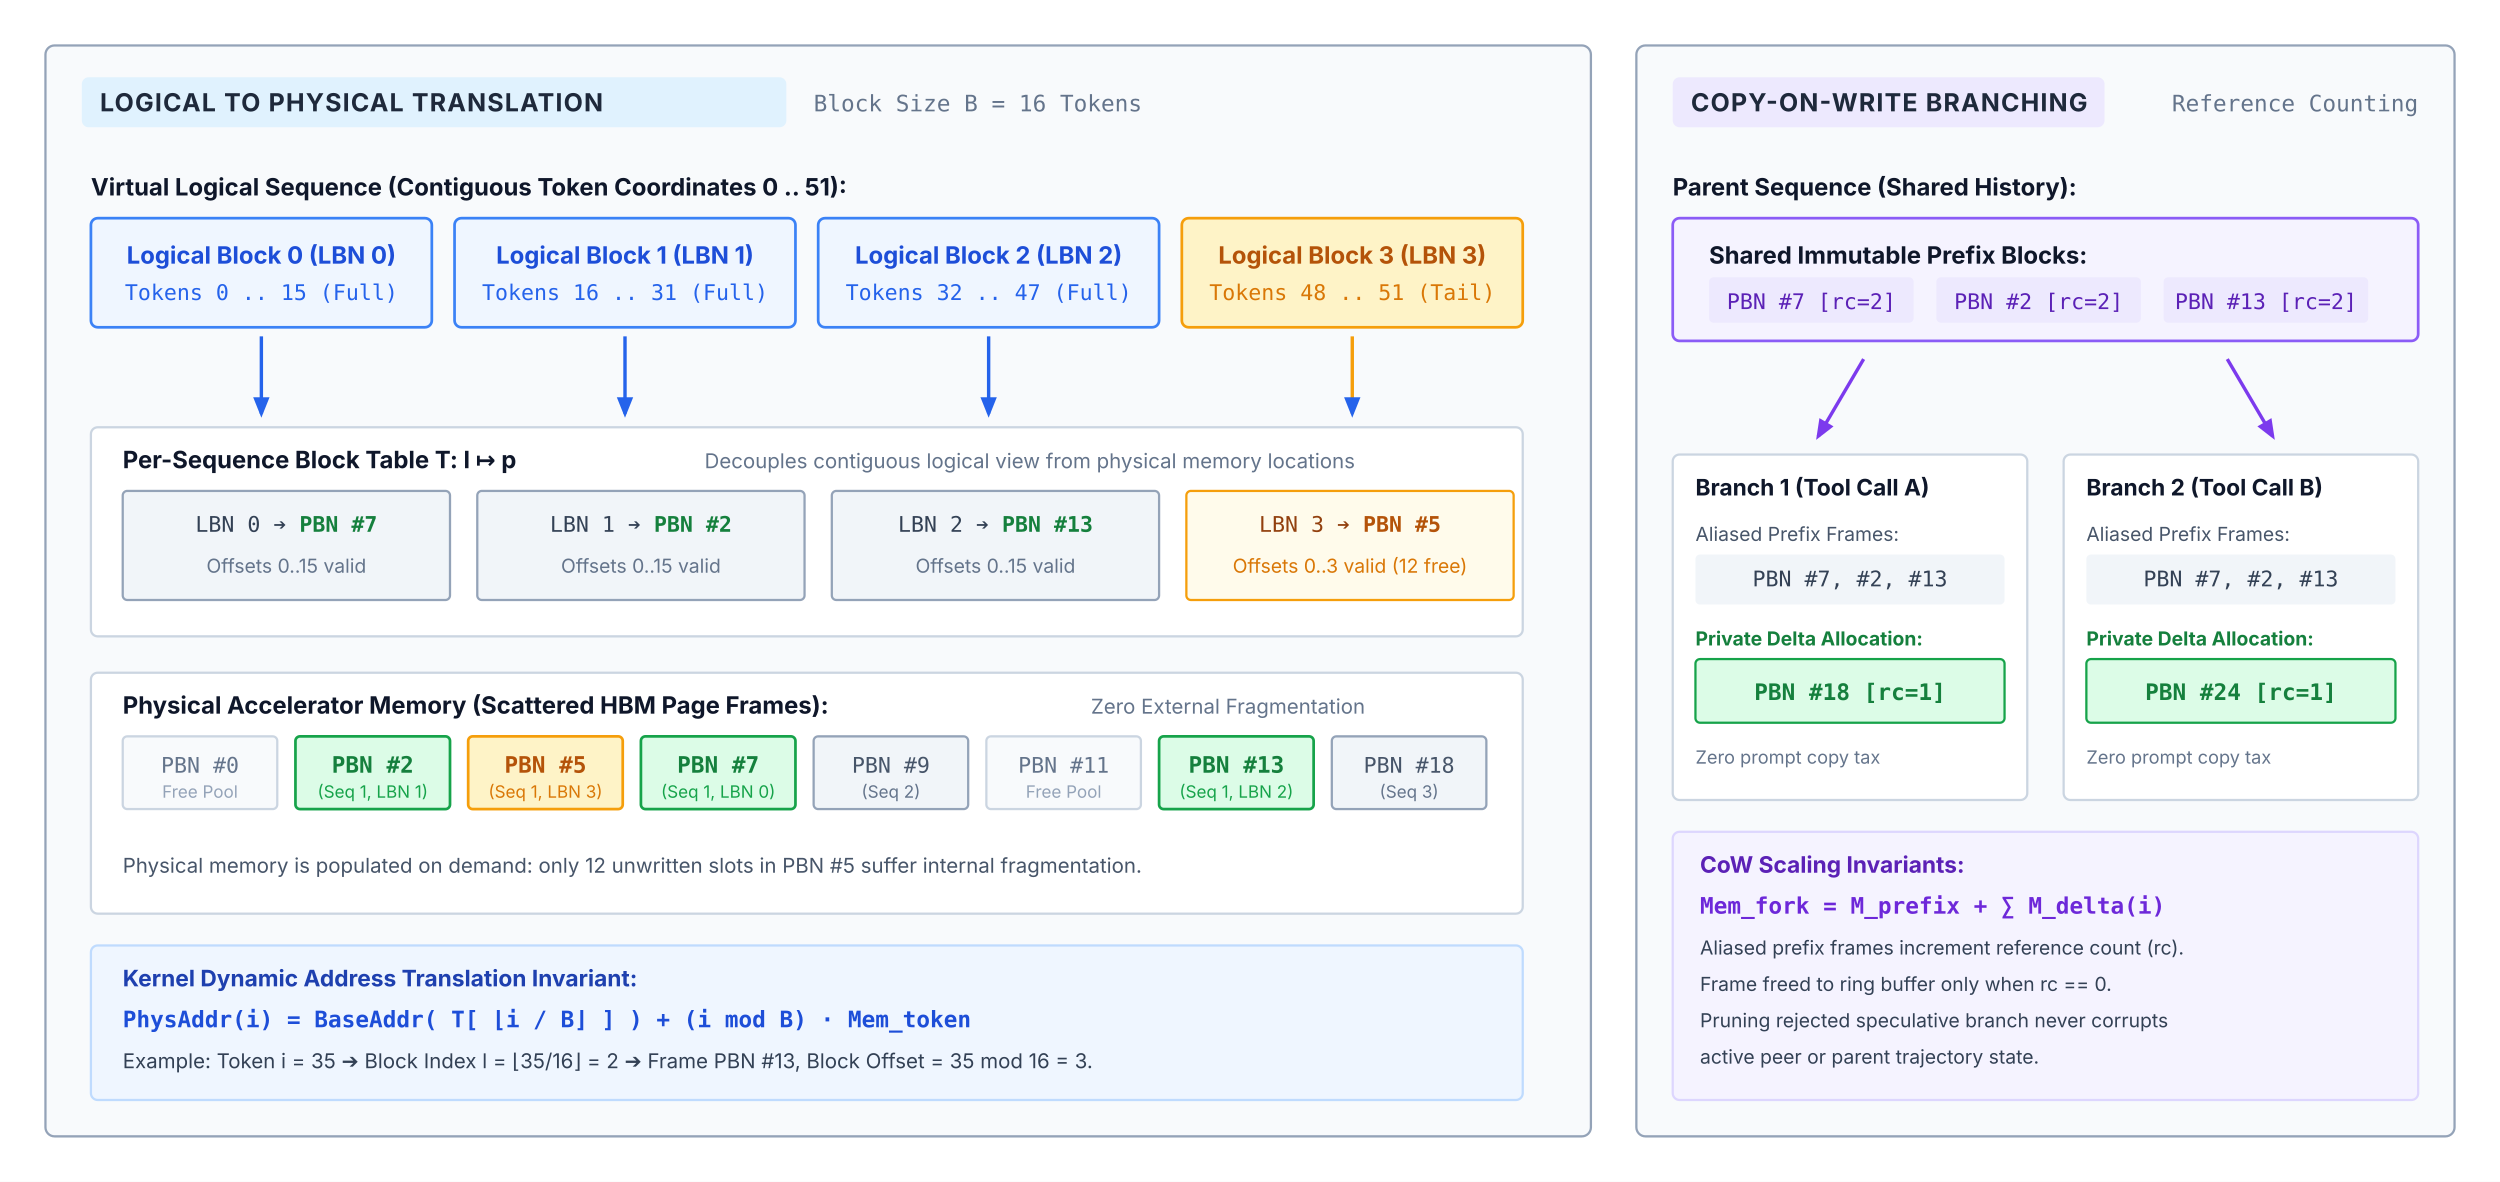
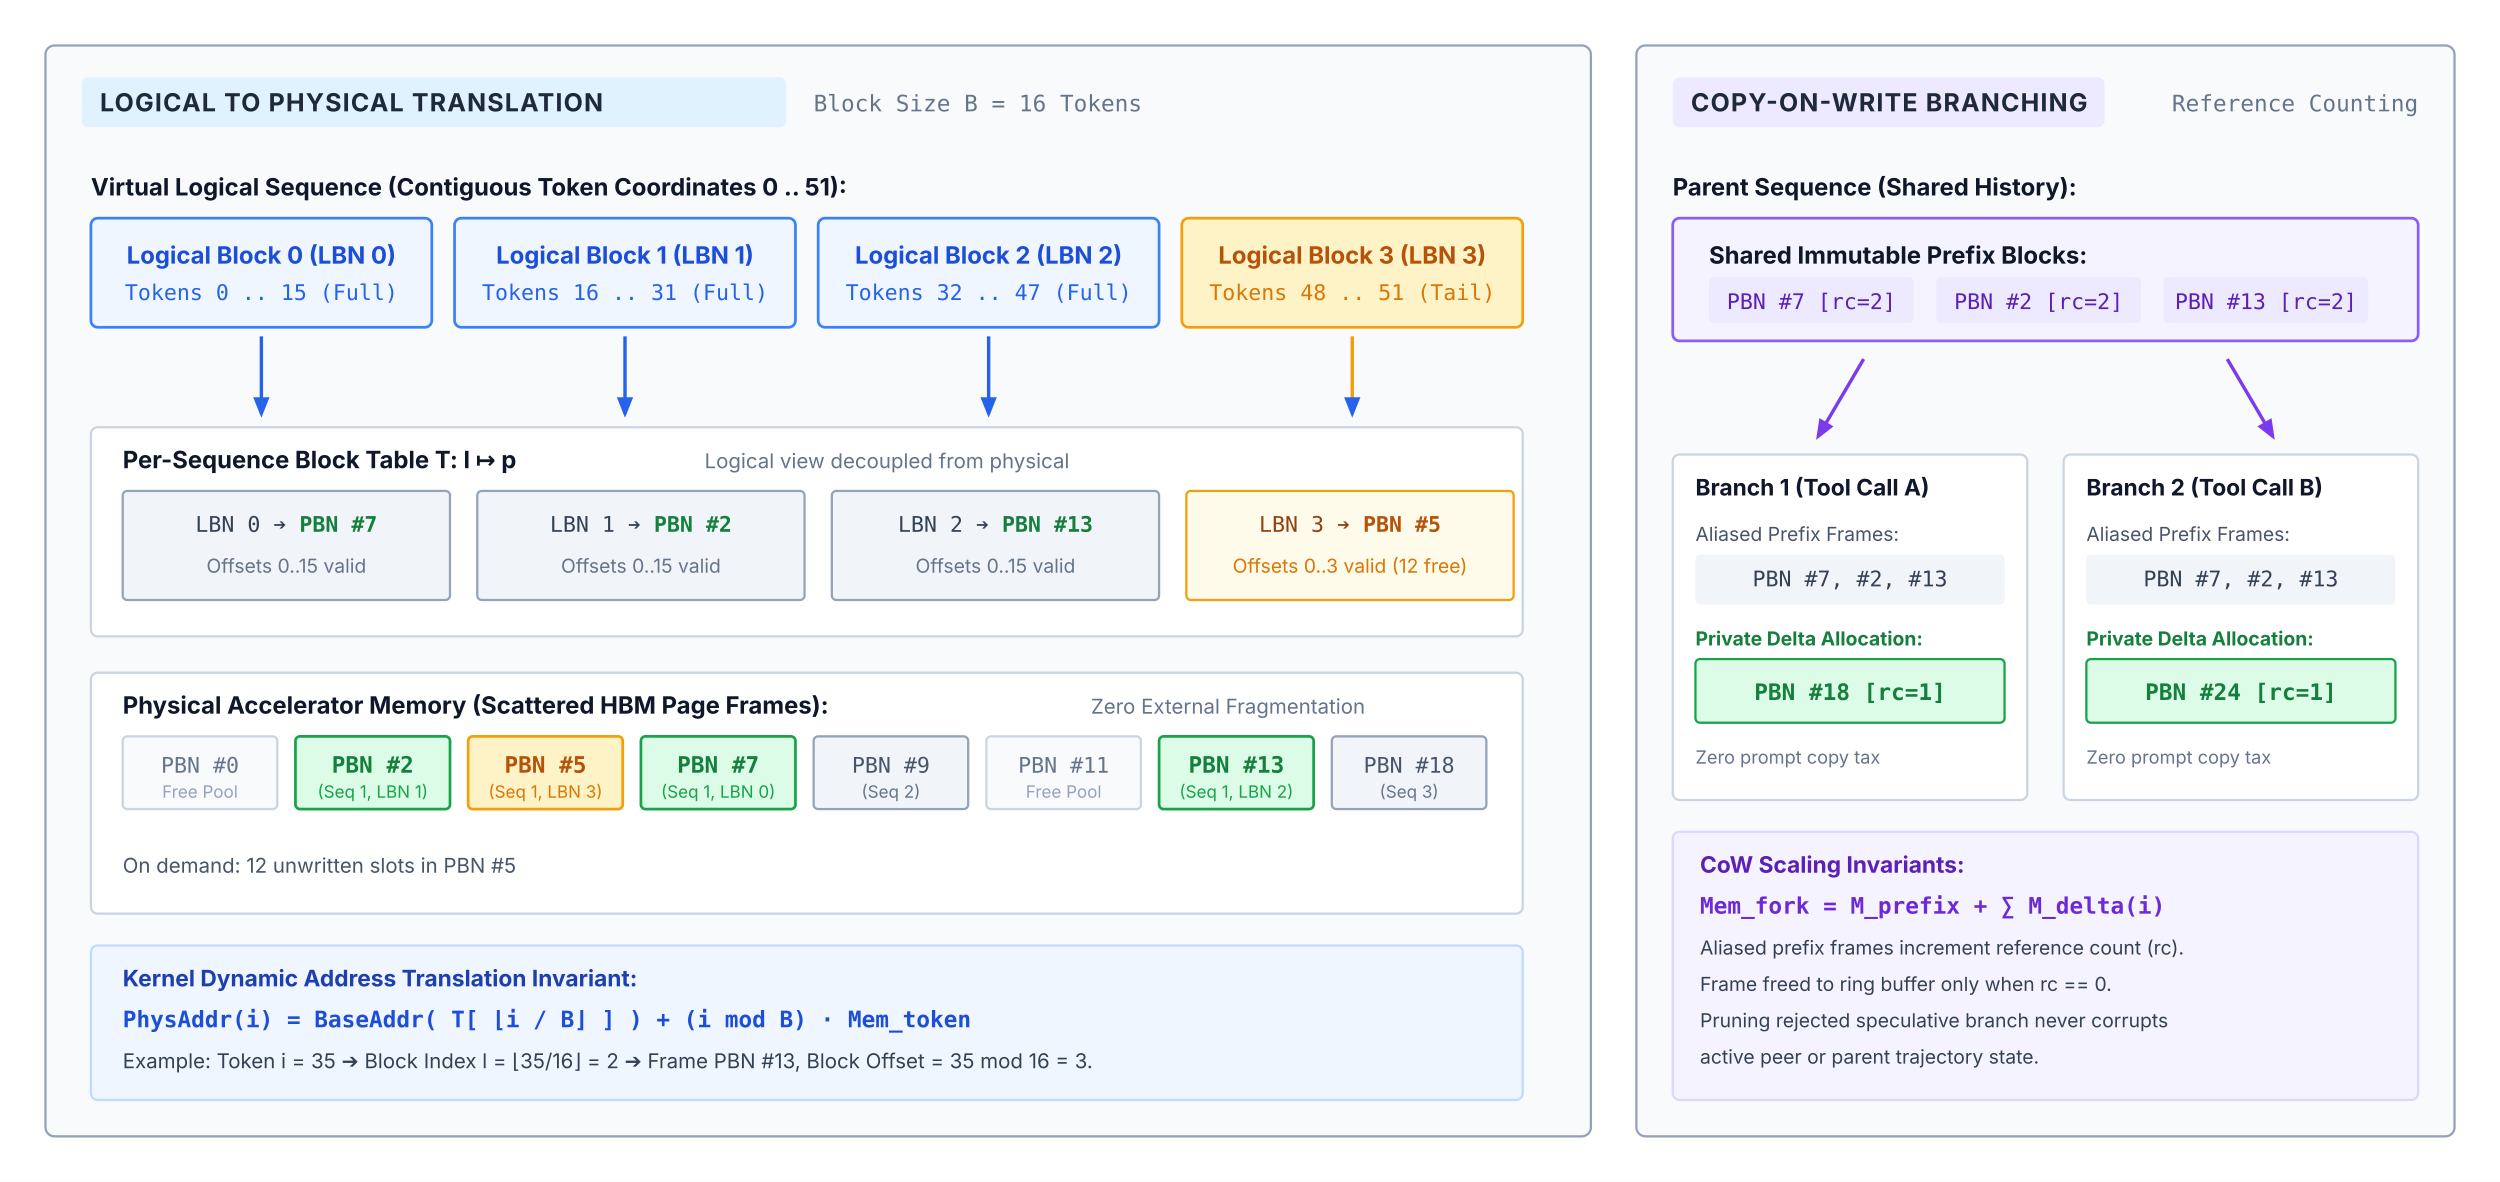
<svg xmlns="http://www.w3.org/2000/svg" viewBox="0 0 1100 520" width="100%" height="100%" font-family="Helvetica Neue, Helvetica, Arial, sans-serif">
  <defs>
    <style>
      text { font-family: system-ui, -apple-system, sans-serif; }
      .panel-hdr { font-size: 11px; font-weight: 700; fill: #1e293b; letter-spacing: 0.5px; }
      .panel-sub { font-family: ui-monospace, monospace; font-size: 10px; fill: #64748b; }
      .lbl-bold { font-size: 10.5px; font-weight: 700; fill: #0f172a; }
      .lbl-muted { font-size: 9px; fill: #64748b; }
      .mono-txt { font-family: ui-monospace, monospace; font-size: 9.5px; }
      .mono-bold { font-family: ui-monospace, monospace; font-size: 10px; font-weight: 700; }
    </style>
    <marker id="arr-blue" viewBox="0 0 10 10" refX="8" refY="5" markerWidth="6" markerHeight="6" orient="auto">
      <path d="M 0 1 L 10 5 L 0 9 z" fill="#2563eb" />
    </marker>
    <marker id="arr-green" viewBox="0 0 10 10" refX="8" refY="5" markerWidth="6" markerHeight="6" orient="auto">
      <path d="M 0 1 L 10 5 L 0 9 z" fill="#16a34a" />
    </marker>
    <marker id="arr-purple" viewBox="0 0 10 10" refX="8" refY="5" markerWidth="6" markerHeight="6" orient="auto">
      <path d="M 0 1 L 10 5 L 0 9 z" fill="#7c3aed" />
    </marker>
  </defs>
  <rect width="100%" height="100%" fill="#ffffff" />
  <g transform="translate(20, 20)">
    <rect x="0" y="0" width="680" height="480" rx="4" fill="#f8fafc" stroke="#94a3b8" stroke-width="1" />
    <rect x="16" y="14" width="310" height="22" rx="3" fill="#e0f2fe" />
    <text x="24" y="29" class="panel-hdr" fill="#0369a1">LOGICAL TO PHYSICAL TRANSLATION</text>
    <text x="338" y="29" class="panel-sub">Block Size B = 16 Tokens</text>
    <g transform="translate(20, 52)">
      <text x="0" y="14" class="lbl-bold">Virtual Logical Sequence (Contiguous Token Coordinates 0 .. 51):</text>
      <g transform="translate(0, 24)">
        <rect x="0" y="0" width="150" height="48" rx="3" fill="#eff6ff" stroke="#3b82f6" stroke-width="1.2" />
        <text x="75" y="20" font-size="10.5" font-weight="700" fill="#1d4ed8" text-anchor="middle">Logical Block 0 (LBN 0)</text>
        <text x="75" y="36" class="mono-txt" fill="#2563eb" text-anchor="middle">Tokens 0 .. 15 (Full)</text>
        <rect x="160" y="0" width="150" height="48" rx="3" fill="#eff6ff" stroke="#3b82f6" stroke-width="1.2" />
        <text x="235" y="20" font-size="10.5" font-weight="700" fill="#1d4ed8" text-anchor="middle">Logical Block 1 (LBN 1)</text>
        <text x="235" y="36" class="mono-txt" fill="#2563eb" text-anchor="middle">Tokens 16 .. 31 (Full)</text>
        <rect x="320" y="0" width="150" height="48" rx="3" fill="#eff6ff" stroke="#3b82f6" stroke-width="1.2" />
        <text x="395" y="20" font-size="10.5" font-weight="700" fill="#1d4ed8" text-anchor="middle">Logical Block 2 (LBN 2)</text>
        <text x="395" y="36" class="mono-txt" fill="#2563eb" text-anchor="middle">Tokens 32 .. 47 (Full)</text>
        <rect x="480" y="0" width="150" height="48" rx="3" fill="#fef3c7" stroke="#f59e0b" stroke-width="1.2" />
        <text x="555" y="20" font-size="10.5" font-weight="700" fill="#b45309" text-anchor="middle">Logical Block 3 (LBN 3)</text>
        <text x="555" y="36" class="mono-txt" fill="#d97706" text-anchor="middle">Tokens 48 .. 51 (Tail)</text>
      </g>
    </g>
    <path d="M 95 128 V 162" fill="none" stroke="#2563eb" stroke-width="1.5" marker-end="url(#arr-blue)" />
    <path d="M 255 128 V 162" fill="none" stroke="#2563eb" stroke-width="1.5" marker-end="url(#arr-blue)" />
    <path d="M 415 128 V 162" fill="none" stroke="#2563eb" stroke-width="1.5" marker-end="url(#arr-blue)" />
    <path d="M 575 128 V 162" fill="none" stroke="#f59e0b" stroke-width="1.5" marker-end="url(#arr-blue)" />
    <g transform="translate(20, 168)">
      <rect x="0" y="0" width="630" height="92" rx="3" fill="#ffffff" stroke="#cbd5e1" stroke-width="1" />
      <text x="14" y="18" class="lbl-bold">Per-Sequence Block Table T: l ↦ p</text>
-       <text x="270" y="18" class="lbl-muted">Decouples contiguous logical view from physical memory locations</text>
+       <text x="270" y="18" class="lbl-muted">Logical view decoupled from physical</text>
      <g transform="translate(14, 28)">
        <rect x="0" y="0" width="144" height="48" rx="2" fill="#f1f5f9" stroke="#94a3b8" stroke-width="1" />
        <text x="72" y="18" class="mono-txt" fill="#334155" text-anchor="middle">LBN 0 ➔ <tspan font-weight="700" fill="#15803d">PBN #7</tspan>
        </text>
        <text x="72" y="36" font-size="8.5" fill="#64748b" text-anchor="middle">Offsets 0..15 valid</text>
        <rect x="156" y="0" width="144" height="48" rx="2" fill="#f1f5f9" stroke="#94a3b8" stroke-width="1" />
        <text x="228" y="18" class="mono-txt" fill="#334155" text-anchor="middle">LBN 1 ➔ <tspan font-weight="700" fill="#15803d">PBN #2</tspan>
        </text>
        <text x="228" y="36" font-size="8.5" fill="#64748b" text-anchor="middle">Offsets 0..15 valid</text>
        <rect x="312" y="0" width="144" height="48" rx="2" fill="#f1f5f9" stroke="#94a3b8" stroke-width="1" />
        <text x="384" y="18" class="mono-txt" fill="#334155" text-anchor="middle">LBN 2 ➔ <tspan font-weight="700" fill="#15803d">PBN #13</tspan>
        </text>
        <text x="384" y="36" font-size="8.5" fill="#64748b" text-anchor="middle">Offsets 0..15 valid</text>
        <rect x="468" y="0" width="144" height="48" rx="2" fill="#fffbeb" stroke="#f59e0b" stroke-width="1" />
        <text x="540" y="18" class="mono-txt" fill="#92400e" text-anchor="middle">LBN 3 ➔ <tspan font-weight="700" fill="#b45309">PBN #5</tspan>
        </text>
        <text x="540" y="36" font-size="8.5" fill="#d97706" text-anchor="middle">Offsets 0..3 valid (12 free)</text>
      </g>
    </g>
    <g transform="translate(20, 276)">
      <rect x="0" y="0" width="630" height="106" rx="3" fill="#ffffff" stroke="#cbd5e1" stroke-width="1" />
      <text x="14" y="18" class="lbl-bold">Physical Accelerator Memory (Scattered HBM Page Frames):</text>
      <text x="440" y="18" class="lbl-muted">Zero External Fragmentation</text>
      <g transform="translate(14, 28)">
        <rect x="0" y="0" width="68" height="32" rx="2" fill="#f8fafc" stroke="#cbd5e1" />
        <text x="34" y="16" class="mono-txt" fill="#64748b" text-anchor="middle">PBN #0</text>
        <text x="34" y="27" font-size="7.5" fill="#94a3b8" text-anchor="middle">Free Pool</text>
        <rect x="76" y="0" width="68" height="32" rx="2" fill="#dcfce7" stroke="#16a34a" stroke-width="1.2" />
        <text x="110" y="16" class="mono-bold" fill="#15803d" text-anchor="middle">PBN #2</text>
        <text x="110" y="27" font-size="7.5" fill="#16a34a" text-anchor="middle">(Seq 1, LBN 1)</text>
        <rect x="152" y="0" width="68" height="32" rx="2" fill="#fef3c7" stroke="#f59e0b" stroke-width="1.2" />
        <text x="186" y="16" class="mono-bold" fill="#b45309" text-anchor="middle">PBN #5</text>
        <text x="186" y="27" font-size="7.5" fill="#d97706" text-anchor="middle">(Seq 1, LBN 3)</text>
        <rect x="228" y="0" width="68" height="32" rx="2" fill="#dcfce7" stroke="#16a34a" stroke-width="1.2" />
        <text x="262" y="16" class="mono-bold" fill="#15803d" text-anchor="middle">PBN #7</text>
        <text x="262" y="27" font-size="7.5" fill="#16a34a" text-anchor="middle">(Seq 1, LBN 0)</text>
        <rect x="304" y="0" width="68" height="32" rx="2" fill="#f1f5f9" stroke="#94a3b8" />
        <text x="338" y="16" class="mono-txt" fill="#475569" text-anchor="middle">PBN #9</text>
        <text x="338" y="27" font-size="7.5" fill="#64748b" text-anchor="middle">(Seq 2)</text>
        <rect x="380" y="0" width="68" height="32" rx="2" fill="#f8fafc" stroke="#cbd5e1" />
        <text x="414" y="16" class="mono-txt" fill="#64748b" text-anchor="middle">PBN #11</text>
        <text x="414" y="27" font-size="7.5" fill="#94a3b8" text-anchor="middle">Free Pool</text>
        <rect x="456" y="0" width="68" height="32" rx="2" fill="#dcfce7" stroke="#16a34a" stroke-width="1.2" />
        <text x="490" y="16" class="mono-bold" fill="#15803d" text-anchor="middle">PBN #13</text>
        <text x="490" y="27" font-size="7.5" fill="#16a34a" text-anchor="middle">(Seq 1, LBN 2)</text>
        <rect x="532" y="0" width="68" height="32" rx="2" fill="#f1f5f9" stroke="#94a3b8" />
        <text x="566" y="16" class="mono-txt" fill="#475569" text-anchor="middle">PBN #18</text>
        <text x="566" y="27" font-size="7.5" fill="#64748b" text-anchor="middle">(Seq 3)</text>
      </g>
-       <text x="14" y="88" font-size="9" fill="#475569">Physical memory is populated on demand: only 12 unwritten slots in PBN #5 suffer internal fragmentation.</text>
+       <text x="14" y="88" font-size="9" fill="#475569">On demand: 12 unwritten slots in PBN #5</text>
    </g>
    <g transform="translate(20, 396)">
      <rect x="0" y="0" width="630" height="68" rx="3" fill="#eff6ff" stroke="#bfdbfe" stroke-width="1" />
      <text x="14" y="18" font-size="10" font-weight="700" fill="#1e40af">Kernel Dynamic Address Translation Invariant:</text>
      <text x="14" y="36" class="mono-bold" fill="#1d4ed8">PhysAddr(i) = BaseAddr( T[ ⌊i / B⌋ ] ) + (i mod B) · Mem_token</text>
      <text x="14" y="54" font-size="9" fill="#334155">Example: Token i = 35 ➔ Block Index l = ⌊35/16⌋ = 2 ➔ Frame PBN #13, Block Offset = 35 mod 16 = 3.</text>
    </g>
  </g>
  <g transform="translate(720, 20)">
    <rect x="0" y="0" width="360" height="480" rx="4" fill="#f8fafc" stroke="#94a3b8" stroke-width="1" />
    <rect x="16" y="14" width="190" height="22" rx="3" fill="#ede9fe" />
    <text x="24" y="29" class="panel-hdr" fill="#6d28d9">COPY-ON-WRITE BRANCHING</text>
    <text x="344" y="29" class="panel-sub" text-anchor="end">Reference Counting</text>
    <g transform="translate(16, 52)">
      <text x="0" y="14" class="lbl-bold">Parent Sequence (Shared History):</text>
      <g transform="translate(0, 24)">
        <rect x="0" y="0" width="328" height="54" rx="3" fill="#f5f3ff" stroke="#8b5cf6" stroke-width="1.2" />
        <text x="16" y="20" class="lbl-bold" fill="#6d28d9">Shared Immutable Prefix Blocks:</text>
        <g transform="translate(16, 26)">
          <rect x="0" y="0" width="90" height="20" rx="2" fill="#ede9fe" />
          <text x="45" y="14" class="mono-txt" fill="#5b21b6" text-anchor="middle">PBN #7 [rc=2]</text>
          <rect x="100" y="0" width="90" height="20" rx="2" fill="#ede9fe" />
          <text x="145" y="14" class="mono-txt" fill="#5b21b6" text-anchor="middle">PBN #2 [rc=2]</text>
          <rect x="200" y="0" width="90" height="20" rx="2" fill="#ede9fe" />
          <text x="245" y="14" class="mono-txt" fill="#5b21b6" text-anchor="middle">PBN #13 [rc=2]</text>
        </g>
      </g>
    </g>
    <path d="M 100 138 L 80 172" fill="none" stroke="#7c3aed" stroke-width="1.5" marker-end="url(#arr-purple)" />
    <path d="M 260 138 L 280 172" fill="none" stroke="#7c3aed" stroke-width="1.5" marker-end="url(#arr-purple)" />
    <g transform="translate(16, 180)">
      <rect x="0" y="0" width="156" height="152" rx="3" fill="#ffffff" stroke="#cbd5e1" stroke-width="1" />
      <text x="10" y="18" font-size="10" font-weight="700" fill="#0f172a">Branch 1 (Tool Call A)</text>
      <text x="10" y="38" font-size="8.5" fill="#475569">Aliased Prefix Frames:</text>
      <rect x="10" y="44" width="136" height="22" rx="2" fill="#f1f5f9" />
      <text x="78" y="58" class="mono-txt" fill="#334155" text-anchor="middle">PBN #7, #2, #13</text>
      <text x="10" y="84" font-size="8.5" font-weight="700" fill="#15803d">Private Delta Allocation:</text>
      <rect x="10" y="90" width="136" height="28" rx="2" fill="#dcfce7" stroke="#16a34a" stroke-width="1" />
      <text x="78" y="108" class="mono-bold" fill="#15803d" text-anchor="middle">PBN #18 [rc=1]</text>
      <text x="10" y="136" font-size="8" fill="#64748b">Zero prompt copy tax</text>
    </g>
    <g transform="translate(188, 180)">
      <rect x="0" y="0" width="156" height="152" rx="3" fill="#ffffff" stroke="#cbd5e1" stroke-width="1" />
      <text x="10" y="18" font-size="10" font-weight="700" fill="#0f172a">Branch 2 (Tool Call B)</text>
      <text x="10" y="38" font-size="8.5" fill="#475569">Aliased Prefix Frames:</text>
      <rect x="10" y="44" width="136" height="22" rx="2" fill="#f1f5f9" />
      <text x="78" y="58" class="mono-txt" fill="#334155" text-anchor="middle">PBN #7, #2, #13</text>
      <text x="10" y="84" font-size="8.5" font-weight="700" fill="#15803d">Private Delta Allocation:</text>
      <rect x="10" y="90" width="136" height="28" rx="2" fill="#dcfce7" stroke="#16a34a" stroke-width="1" />
      <text x="78" y="108" class="mono-bold" fill="#15803d" text-anchor="middle">PBN #24 [rc=1]</text>
      <text x="10" y="136" font-size="8" fill="#64748b">Zero prompt copy tax</text>
    </g>
    <g transform="translate(16, 346)">
      <rect x="0" y="0" width="328" height="118" rx="3" fill="#f5f3ff" stroke="#ddd6fe" stroke-width="1" />
      <text x="12" y="18" font-size="10" font-weight="700" fill="#5b21b6">CoW Scaling Invariants:</text>
      <text x="12" y="36" class="mono-bold" fill="#6d28d9">Mem_fork = M_prefix + ∑ M_delta(i)</text>
      <text x="12" y="54" font-size="8.5" fill="#334155">Aliased prefix frames increment reference count (rc).</text>
      <text x="12" y="70" font-size="8.5" fill="#334155">Frame freed to ring buffer only when rc == 0.</text>
      <text x="12" y="86" font-size="8.5" fill="#334155">Pruning rejected speculative branch never corrupts</text>
      <text x="12" y="102" font-size="8.5" fill="#334155">   active peer or parent trajectory state.</text>
    </g>
  </g>
</svg>
